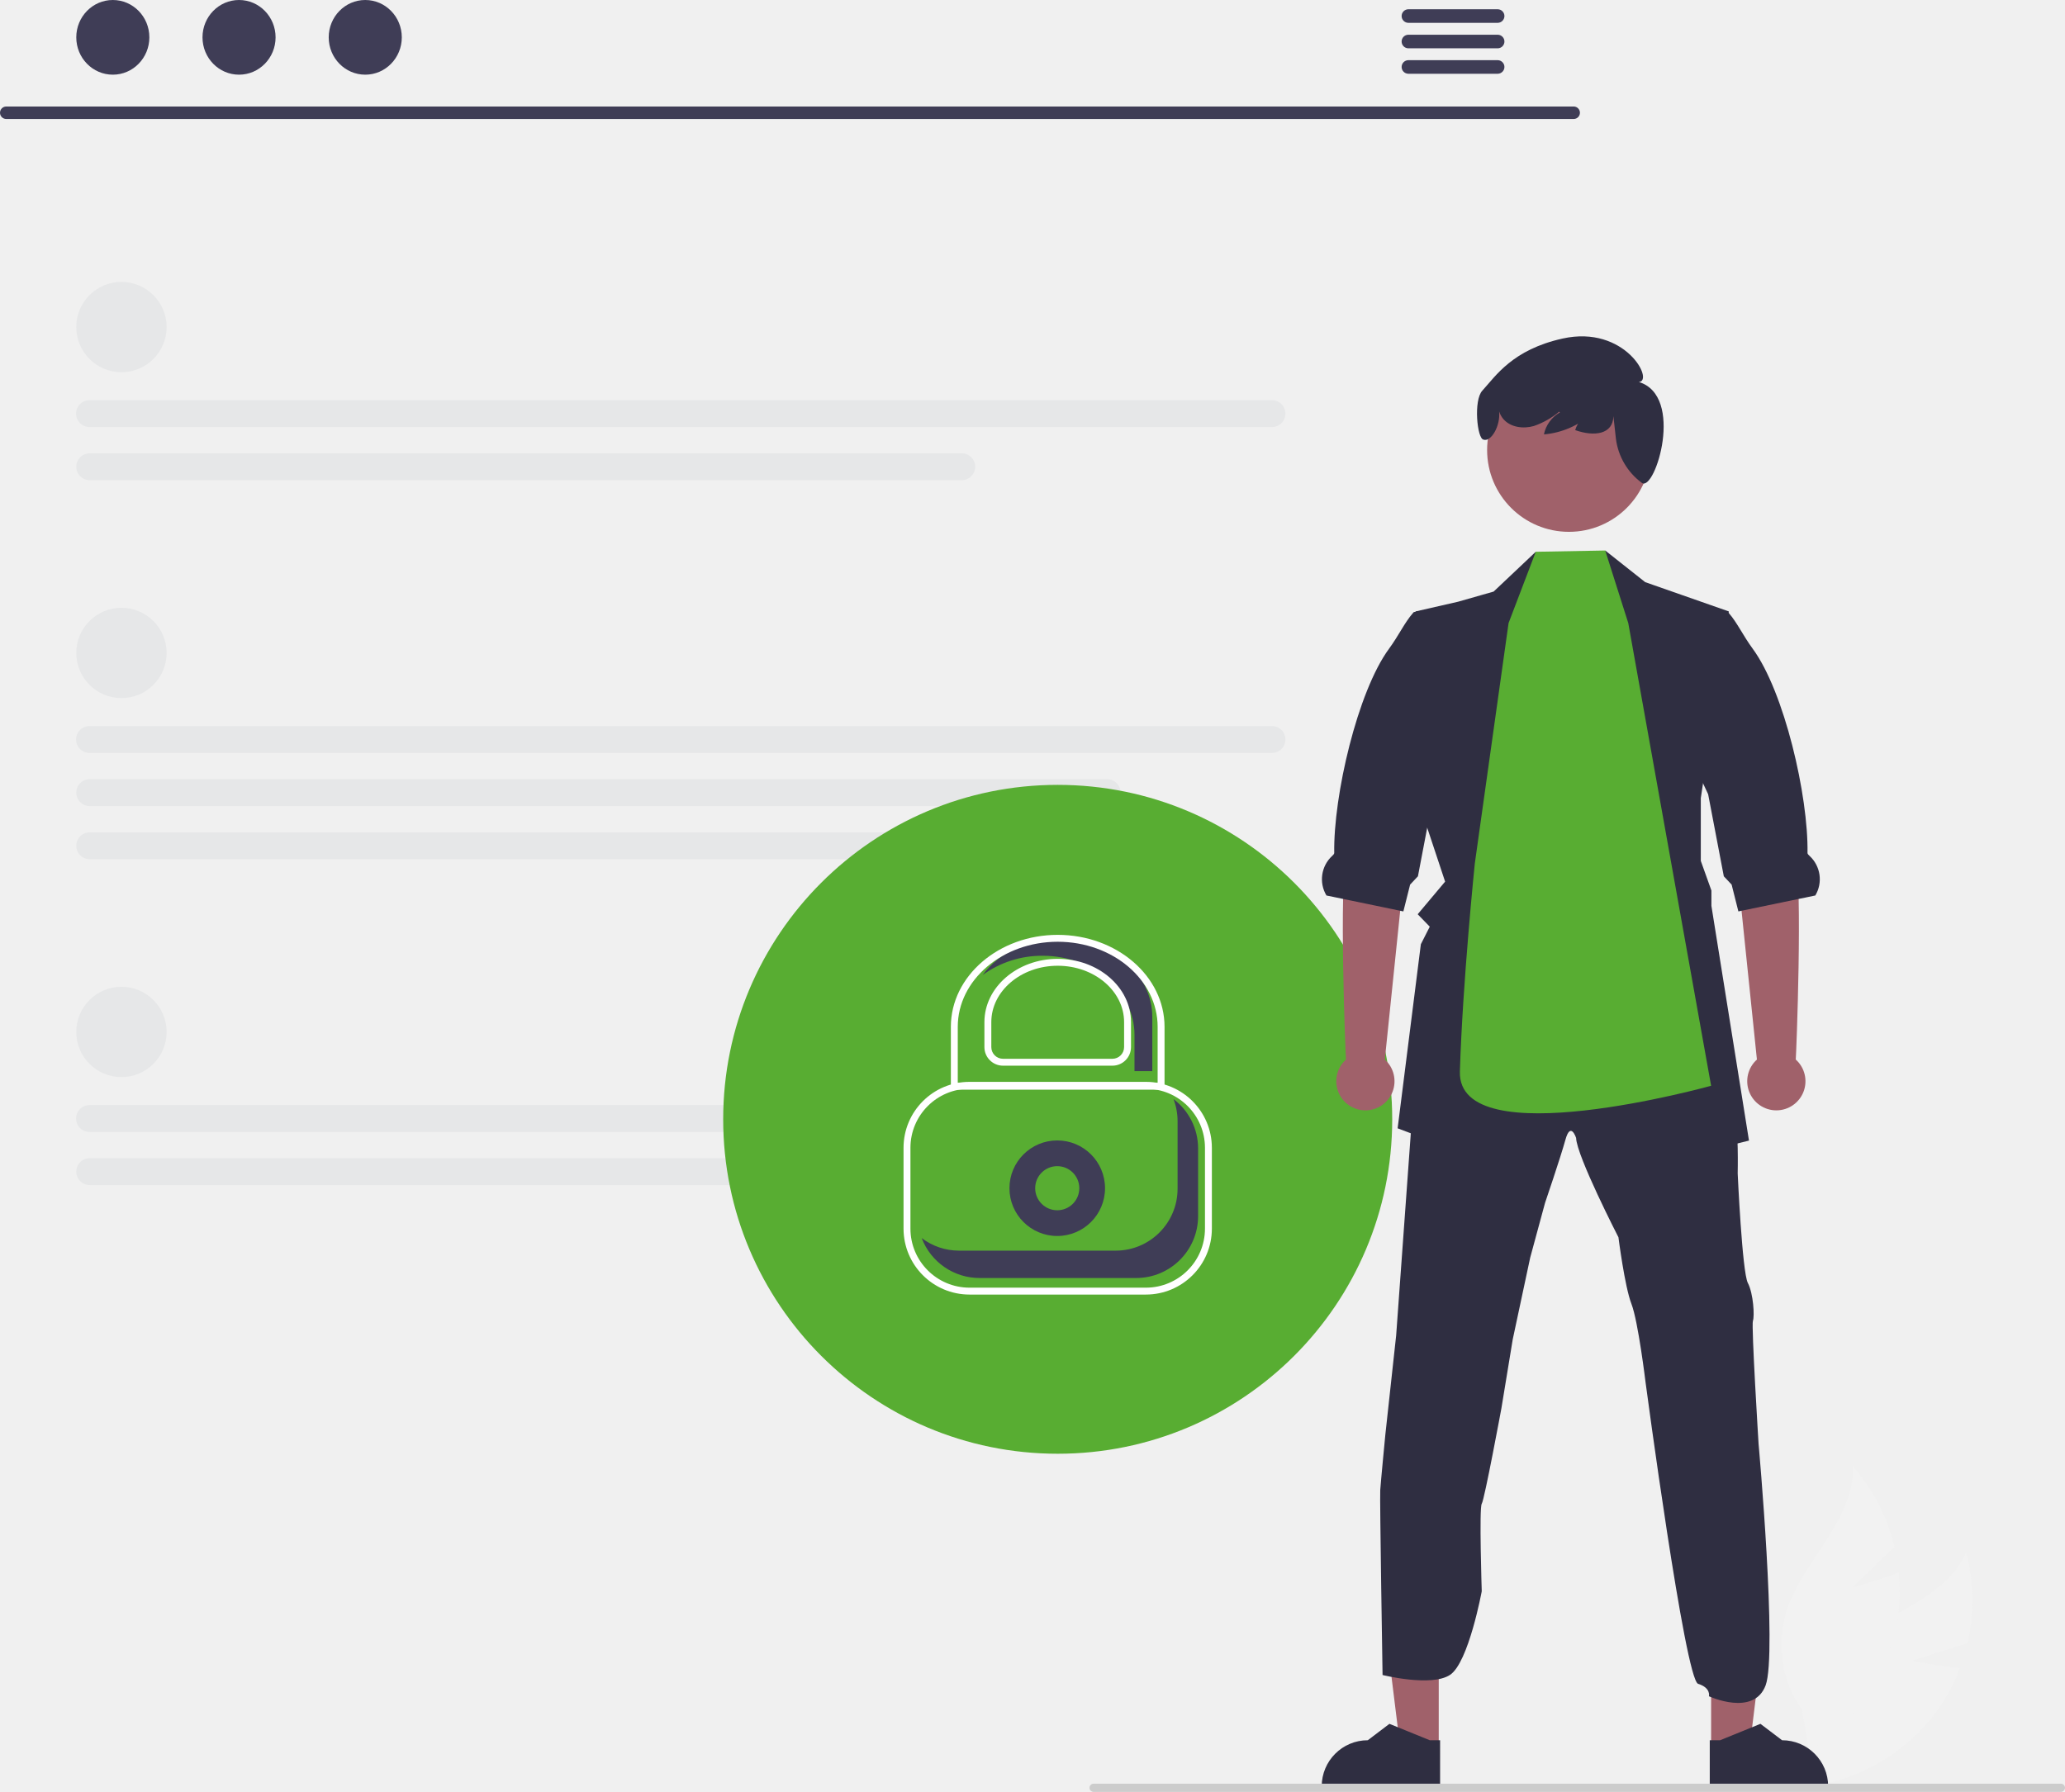
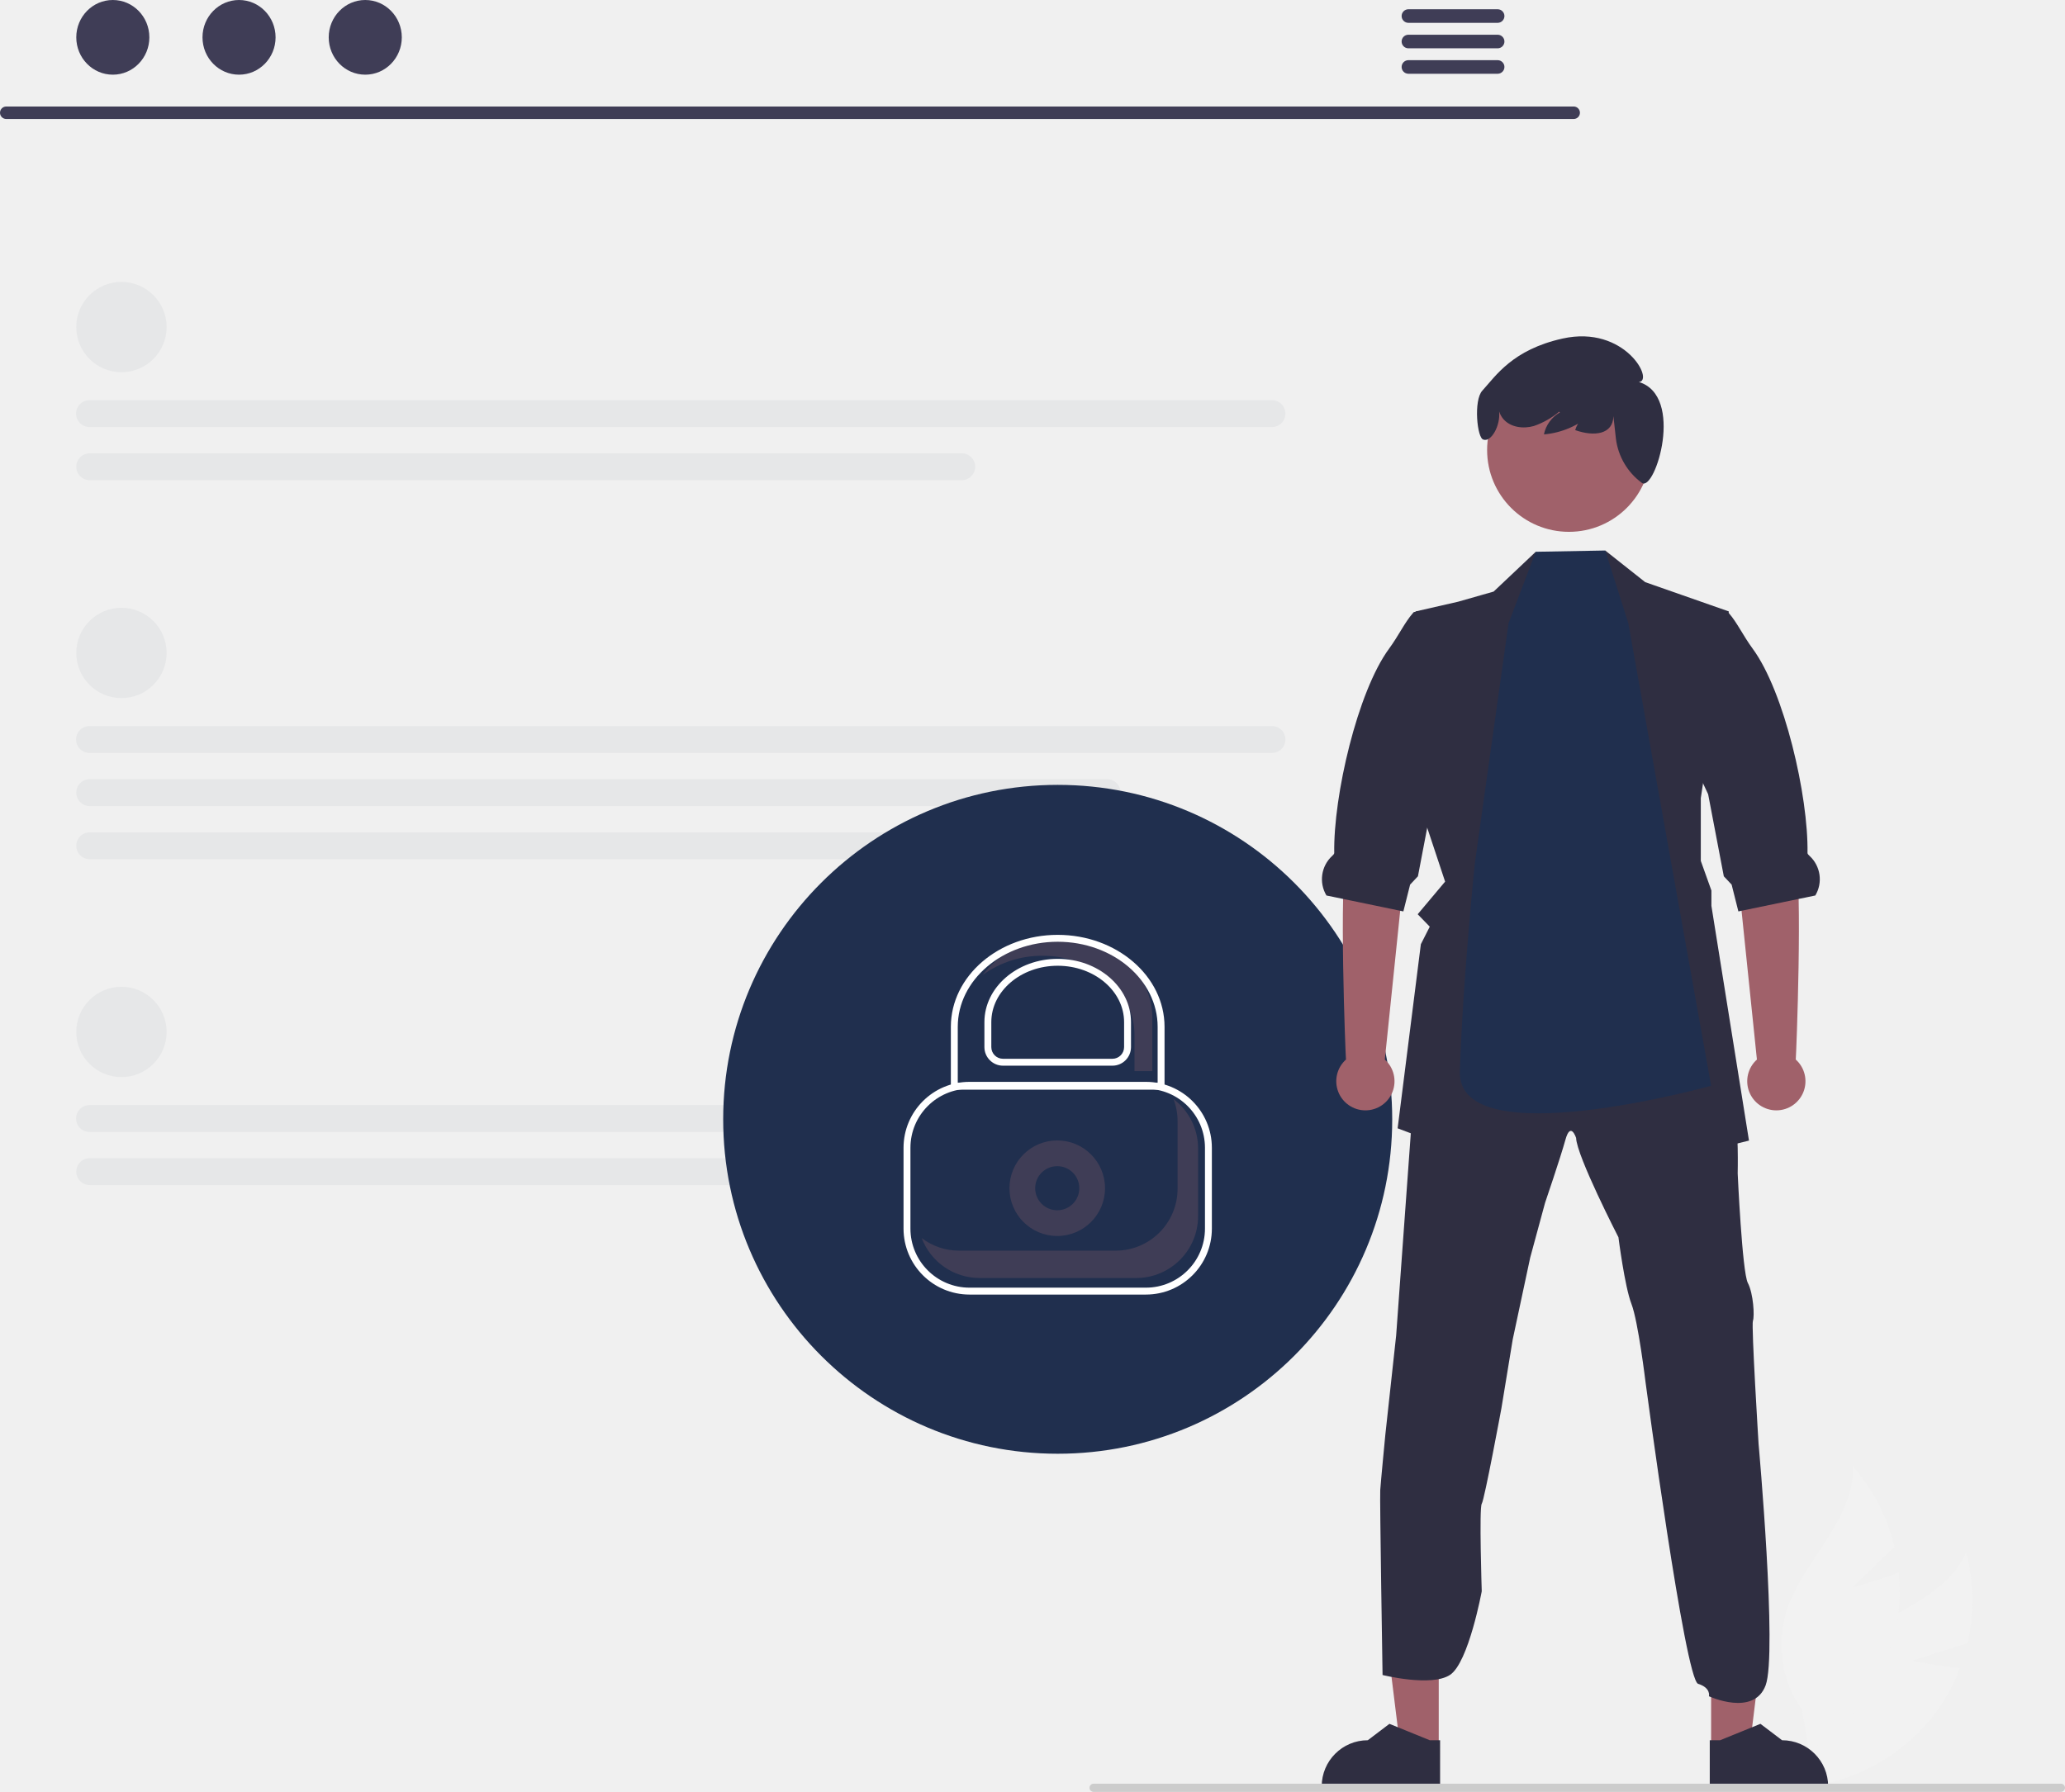
<svg xmlns="http://www.w3.org/2000/svg" data-name="Layer 1" width="598.383" height="519.366" viewBox="0 0 598.383 519.366">
  <path d="M854.374,671.404l16.119-5.113a54.561,54.561,0,0,0-.388-26.249c-6.476,14.399-25.475,17.926-36.3,29.419a32.819,32.819,0,0,0-8.395,27.179l-3.391,11.504a54.994,54.994,0,0,0,40.024-22.767,53.121,53.121,0,0,0,6.224-11.783C861.392,672.906,854.374,671.404,854.374,671.404Z" transform="translate(-300.3448 -190.0594)" fill="#f2f2f2" />
  <path d="M837.15,650.132l12.147-11.765A54.561,54.561,0,0,0,837.242,615.046c.625,15.775-14.806,27.406-19.369,42.52a32.819,32.819,0,0,0,4.607,28.071l2.095,11.809A54.994,54.994,0,0,0,850.245,659.218a53.121,53.121,0,0,0,.316-13.323C844.101,648.345,837.15,650.132,837.15,650.132Z" transform="translate(-300.3448 -190.0594)" fill="#f2f2f2" />
  <path d="M756.405,224.544H302.112a1.807,1.807,0,0,1,0-3.613H756.405a1.807,1.807,0,0,1,0,3.613Z" transform="translate(-300.3448 -190.0594)" fill="#3f3d56" />
  <ellipse cx="32.692" cy="10.823" rx="10.588" ry="10.823" fill="#3f3d56" />
  <ellipse cx="69.267" cy="10.823" rx="10.588" ry="10.823" fill="#3f3d56" />
  <ellipse cx="105.842" cy="10.823" rx="10.588" ry="10.823" fill="#3f3d56" />
  <path d="M734.384,192.742h-25.981a1.968,1.968,0,0,0,0,3.934h25.981a1.968,1.968,0,0,0,0-3.934Z" transform="translate(-300.3448 -190.0594)" fill="#3f3d56" />
  <path d="M734.384,200.126h-25.981a1.968,1.968,0,0,0,0,3.934h25.981a1.968,1.968,0,0,0,0-3.934Z" transform="translate(-300.3448 -190.0594)" fill="#3f3d56" />
  <path d="M734.384,207.501h-25.981a1.968,1.968,0,0,0,0,3.934h25.981a1.968,1.968,0,0,0,0-3.934Z" transform="translate(-300.3448 -190.0594)" fill="#3f3d56" />
  <circle cx="35.193" cy="94.795" r="13.089" fill="#e6e7e8" />
  <path d="M668.861,313.839H326.347a3.898,3.898,0,1,1,0-7.795h342.514a3.898,3.898,0,1,1,0,7.795Z" transform="translate(-300.3448 -190.0594)" fill="#e6e7e8" />
  <path d="M579.03,329.241H326.347a3.898,3.898,0,0,1,0-7.796H579.03a3.898,3.898,0,1,1,0,7.796Z" transform="translate(-300.3448 -190.0594)" fill="#e6e7e8" />
  <circle cx="35.193" cy="299.1" r="13.089" fill="#e6e7e8" />
  <path d="M668.861,518.144H326.347a3.898,3.898,0,1,1,0-7.795h342.514a4.359,4.359,0,0,1,4.114,4.198A3.849,3.849,0,0,1,668.861,518.144Z" transform="translate(-300.3448 -190.0594)" fill="#e6e7e8" />
  <path d="M579.03,533.546H326.347a3.898,3.898,0,0,1,0-7.796H579.03a3.898,3.898,0,1,1,0,7.796Z" transform="translate(-300.3448 -190.0594)" fill="#e6e7e8" />
  <circle cx="35.193" cy="189.247" r="13.089" fill="#e6e7e8" />
  <path d="M668.861,408.29H326.347a3.898,3.898,0,1,1,0-7.795h342.514a3.898,3.898,0,1,1,0,7.795Z" transform="translate(-300.3448 -190.0594)" fill="#e6e7e8" />
  <path d="M621.163,423.692H326.347a3.898,3.898,0,0,1,0-7.796H621.163a3.898,3.898,0,0,1,0,7.796Z" transform="translate(-300.3448 -190.0594)" fill="#e6e7e8" />
  <path d="M601.153,439.094H326.347a3.898,3.898,0,0,1,0-7.796H601.153a3.898,3.898,0,1,1,0,7.796Z" transform="translate(-300.3448 -190.0594)" fill="#e6e7e8" />
-   <circle cx="306.495" cy="324.421" r="96.934" fill="#58AD32" />
+   <circle cx="306.495" cy="324.421" r="96.934" fill="#202F4E" />
  <circle cx="306.361" cy="344.393" r="13.848" fill="#3f3d56" />
-   <circle cx="306.361" cy="344.393" r="6.391" fill="#58AD32" />
+   <circle cx="306.361" cy="344.393" r="6.391" fill="#202F4E" />
  <path d="M632.412,565.278h-51.144a19.123,19.123,0,0,1-19.102-19.101V522.728a19.123,19.123,0,0,1,19.102-19.102h51.144a19.123,19.123,0,0,1,19.101,19.102v23.449A19.122,19.122,0,0,1,632.412,565.278Zm-51.144-59.651a17.121,17.121,0,0,0-17.102,17.102v23.449A17.12,17.12,0,0,0,581.268,563.278h51.144a17.12,17.12,0,0,0,17.101-17.101V522.728a17.121,17.121,0,0,0-17.101-17.102Z" transform="translate(-300.3448 -190.0594)" fill="#fff" />
  <path d="M578.238,552.549h45.395a17.943,17.943,0,0,0,17.943-17.943V514.983a17.863,17.863,0,0,0-1.184-6.365,17.895,17.895,0,0,1,7.131,14.295v19.624a17.943,17.943,0,0,1-17.943,17.943H584.186a17.933,17.933,0,0,1-16.759-11.577A17.84,17.84,0,0,0,578.238,552.549Z" transform="translate(-300.3448 -190.0594)" fill="#3f3d56" />
  <polygon points="416.909 506.542 405.755 506.541 400.448 463.514 416.912 463.515 416.909 506.542" fill="#a0616a" />
  <path d="M717.647,708.238l-34.303-.001v-.434a13.352,13.352,0,0,1,13.352-13.351h.001l6.266-4.754,11.691,4.754,2.994 0Z" transform="translate(-300.3448 -190.0594)" fill="#2f2e41" />
  <polygon points="495.838 506.542 506.993 506.541 512.3 463.514 495.836 463.515 495.838 506.542" fill="#a0616a" />
  <path d="M795.79,708.238l34.303-.001v-.434a13.352,13.352,0,0,0-13.352-13.351h-.001l-6.266-4.754L798.784,694.452l-2.994 0Z" transform="translate(-300.3448 -190.0594)" fill="#2f2e41" />
  <path d="M700.302,621.955c.165-2.455,1.475-16.033,1.475-16.033l3.138-28.795,5.53-76.328.361-4.997,28.967-5.561,19.798-9.491,23.531,7.522,18.323,6.871s.031,2.941.173,6.495c.188,4.651.518,10.354,1.302,11.836,1.31,2.62.98,16.684.98,16.684s1.302,28.614,2.941,31.752,1.969,9.671,1.475,10.981,1.639,35.674,1.639,35.674,5.476,60.811,2.04,69.98-16.418,3.163-16.418,3.163.627-2.447-3.138-3.6-15.233-87.38-15.233-87.38-2.133-17.68-4.094-22.747-3.765-19.304-3.765-19.304-12.111-23.563-12.268-28.802c0,0-1.584-4.902-3.083.494s-5.914,18.323-5.914,18.323l-4.306,15.876L738.69,578.289l-3.279,19.97s-4.91,26.504-5.695,27.649,0,25.359,0,25.359-3.796,20.621-9.162,24.222-19.58.057-19.58.057S700.137,624.411,700.302,621.955Z" transform="translate(-300.3448 -190.0594)" fill="#2f2e41" />
  <polygon points="412.315 236.13 418.755 255.528 410.809 264.987 414.308 268.588 411.727 273.678 404.997 327.032 441.894 341.025 454.319 325.447 464.116 341.025 506.81 330.593 495.922 262.556 495.922 258.108 492.848 249.519 492.848 231.337 500.966 177.215 476.736 168.728 465.151 159.559 461.402 172.454 445.44 169.615 445.024 159.927 432.811 171.466 422.527 174.399 410.213 177.215 408.644 181.137 411.781 180.353 411.272 231.377 412.315 236.13" fill="#2f2e41" />
  <path d="M701.631,497.164l6.197-59.982,1.636-24.687L692.119,409.359s.687,17.652-1.585,27.611c-2.242,9.828-.297,58.877-.159,60.188a8.439,8.439,0,1,0,11.256.005Z" transform="translate(-300.3448 -190.0594)" fill="#a0616a" />
  <path d="M684.713,449.611l4.824.996,16.55,3.428.918.188,1.953-7.765,2.267-2.416,4.314-22.606.227-1.177,6.518-13.931,4.51-41.87-16.77,3.012c-.086.086-.165.18-.243.275-2.408,2.73-4.126,6.526-6.934,10.346-9.138,12.432-16.15,42.639-15.875,59.189.008.267-.267.557-.596.855A9.18,9.18,0,0,0,684.713,449.611Z" transform="translate(-300.3448 -190.0594)" fill="#2f2e41" />
  <path d="M809.453,497.164l-6.197-59.982-1.636-24.687,17.345-3.136s-.687,17.652,1.585,27.611c2.242,9.828.297,58.877.159,60.188a8.439,8.439,0,1,1-11.256.005Z" transform="translate(-300.3448 -190.0594)" fill="#a0616a" />
  <path d="M826.372,449.611l-4.824.996-16.55,3.428-.918.188-1.953-7.765-2.267-2.416L795.545,421.436l-.227-1.177-6.518-13.931,1.49-41.87,10.77,3.012c.086.086.165.18.243.275,2.408,2.73,4.126,6.526,6.934,10.346,9.138,12.432,16.15,42.639,15.875,59.189-.008.267.267.557.596.855A9.18,9.18,0,0,1,826.372,449.611Z" transform="translate(-300.3448 -190.0594)" fill="#2f2e41" />
-   <path d="M737.489,370.654l7.88-20.667,20.127-.369,6.679,21.036,24.006,134.104s-73.544,20.481-72.798-4.138c.784-25.885,4.323-60.268,4.323-60.268Z" transform="translate(-300.3448 -190.0594)" fill="#58AD32" />
+   <path d="M737.489,370.654l7.88-20.667,20.127-.369,6.679,21.036,24.006,134.104s-73.544,20.481-72.798-4.138c.784-25.885,4.323-60.268,4.323-60.268Z" transform="translate(-300.3448 -190.0594)" fill="#202F4E" />
  <circle cx="454.637" cy="130.437" r="23.71" fill="#a0616a" />
  <path d="M729.874,303.296c3.86-4.201,8.688-11.892,23.312-15.121,18.07-3.991,26.609,12.334,22.052,12.601,13.325,4.035,4.765,31.611.945,29.298A1.125,1.125,0,0,1,776.089,330,18.77,18.77,0,0,1,768.592,317.193l-.725-6.525c-.104,5.309-5.53,6.012-11.074,4.056a6.955,6.955,0,0,1,4.914-4.838,23.786,23.786,0,0,1-13.971,6.079,9.511,9.511,0,0,1,4.625-6.364l-.219-.215a22.85,22.85,0,0,1-7.33,4.15c-3.056.876-6.718.402-8.812-1.99a6.5,6.5,0,0,1-1.252-2.254c.453,4.205-2.368,9.004-4.558,8.18C728.367,317.118,727.304,306.093,729.874,303.296Z" transform="translate(-300.3448 -190.0594)" fill="#2f2e41" />
  <path d="M898.727,708.235a1.186,1.186,0,0,1-1.19,1.19h-280.29a1.19,1.19,0,0,1,0-2.38h280.29A1.187,1.187,0,0,1,898.727,708.235Z" transform="translate(-300.3448 -190.0594)" fill="#ccc" />
  <path d="M607.627,461.922c-9.481,0-17.815,4.292-22.533,10.735a29.121,29.121,0,0,1,17.373-5.574c14.682,0,26.626,10.284,26.626,22.925v10.508h5.16v-15.668C634.253,472.206,622.308,461.922,607.627,461.922Z" transform="translate(-300.3448 -190.0594)" fill="#3f3d56" />
  <path d="M637.798,505.893h-61.918V487.675c0-14.698,13.888-26.656,30.959-26.656s30.959,11.958,30.959,26.656Zm-59.918-2h57.918V487.675c0-13.596-12.991-24.656-28.959-24.656s-28.959,11.061-28.959,24.656Z" transform="translate(-300.3448 -190.0594)" fill="#fff" />
  <path d="M622.697,498.938H590.982a5.388,5.388,0,0,1-5.381-5.382v-7.25c0-10.108,9.528-18.332,21.239-18.332s21.239,8.224,21.239,18.332v7.25A5.388,5.388,0,0,1,622.697,498.938Zm-15.857-28.964c-10.608,0-19.239,7.326-19.239,16.332v7.25a3.385,3.385,0,0,0,3.381,3.382h31.715a3.385,3.385,0,0,0,3.381-3.382v-7.25C626.078,477.3,617.448,469.974,606.839,469.974Z" transform="translate(-300.3448 -190.0594)" fill="#fff" />
</svg>
